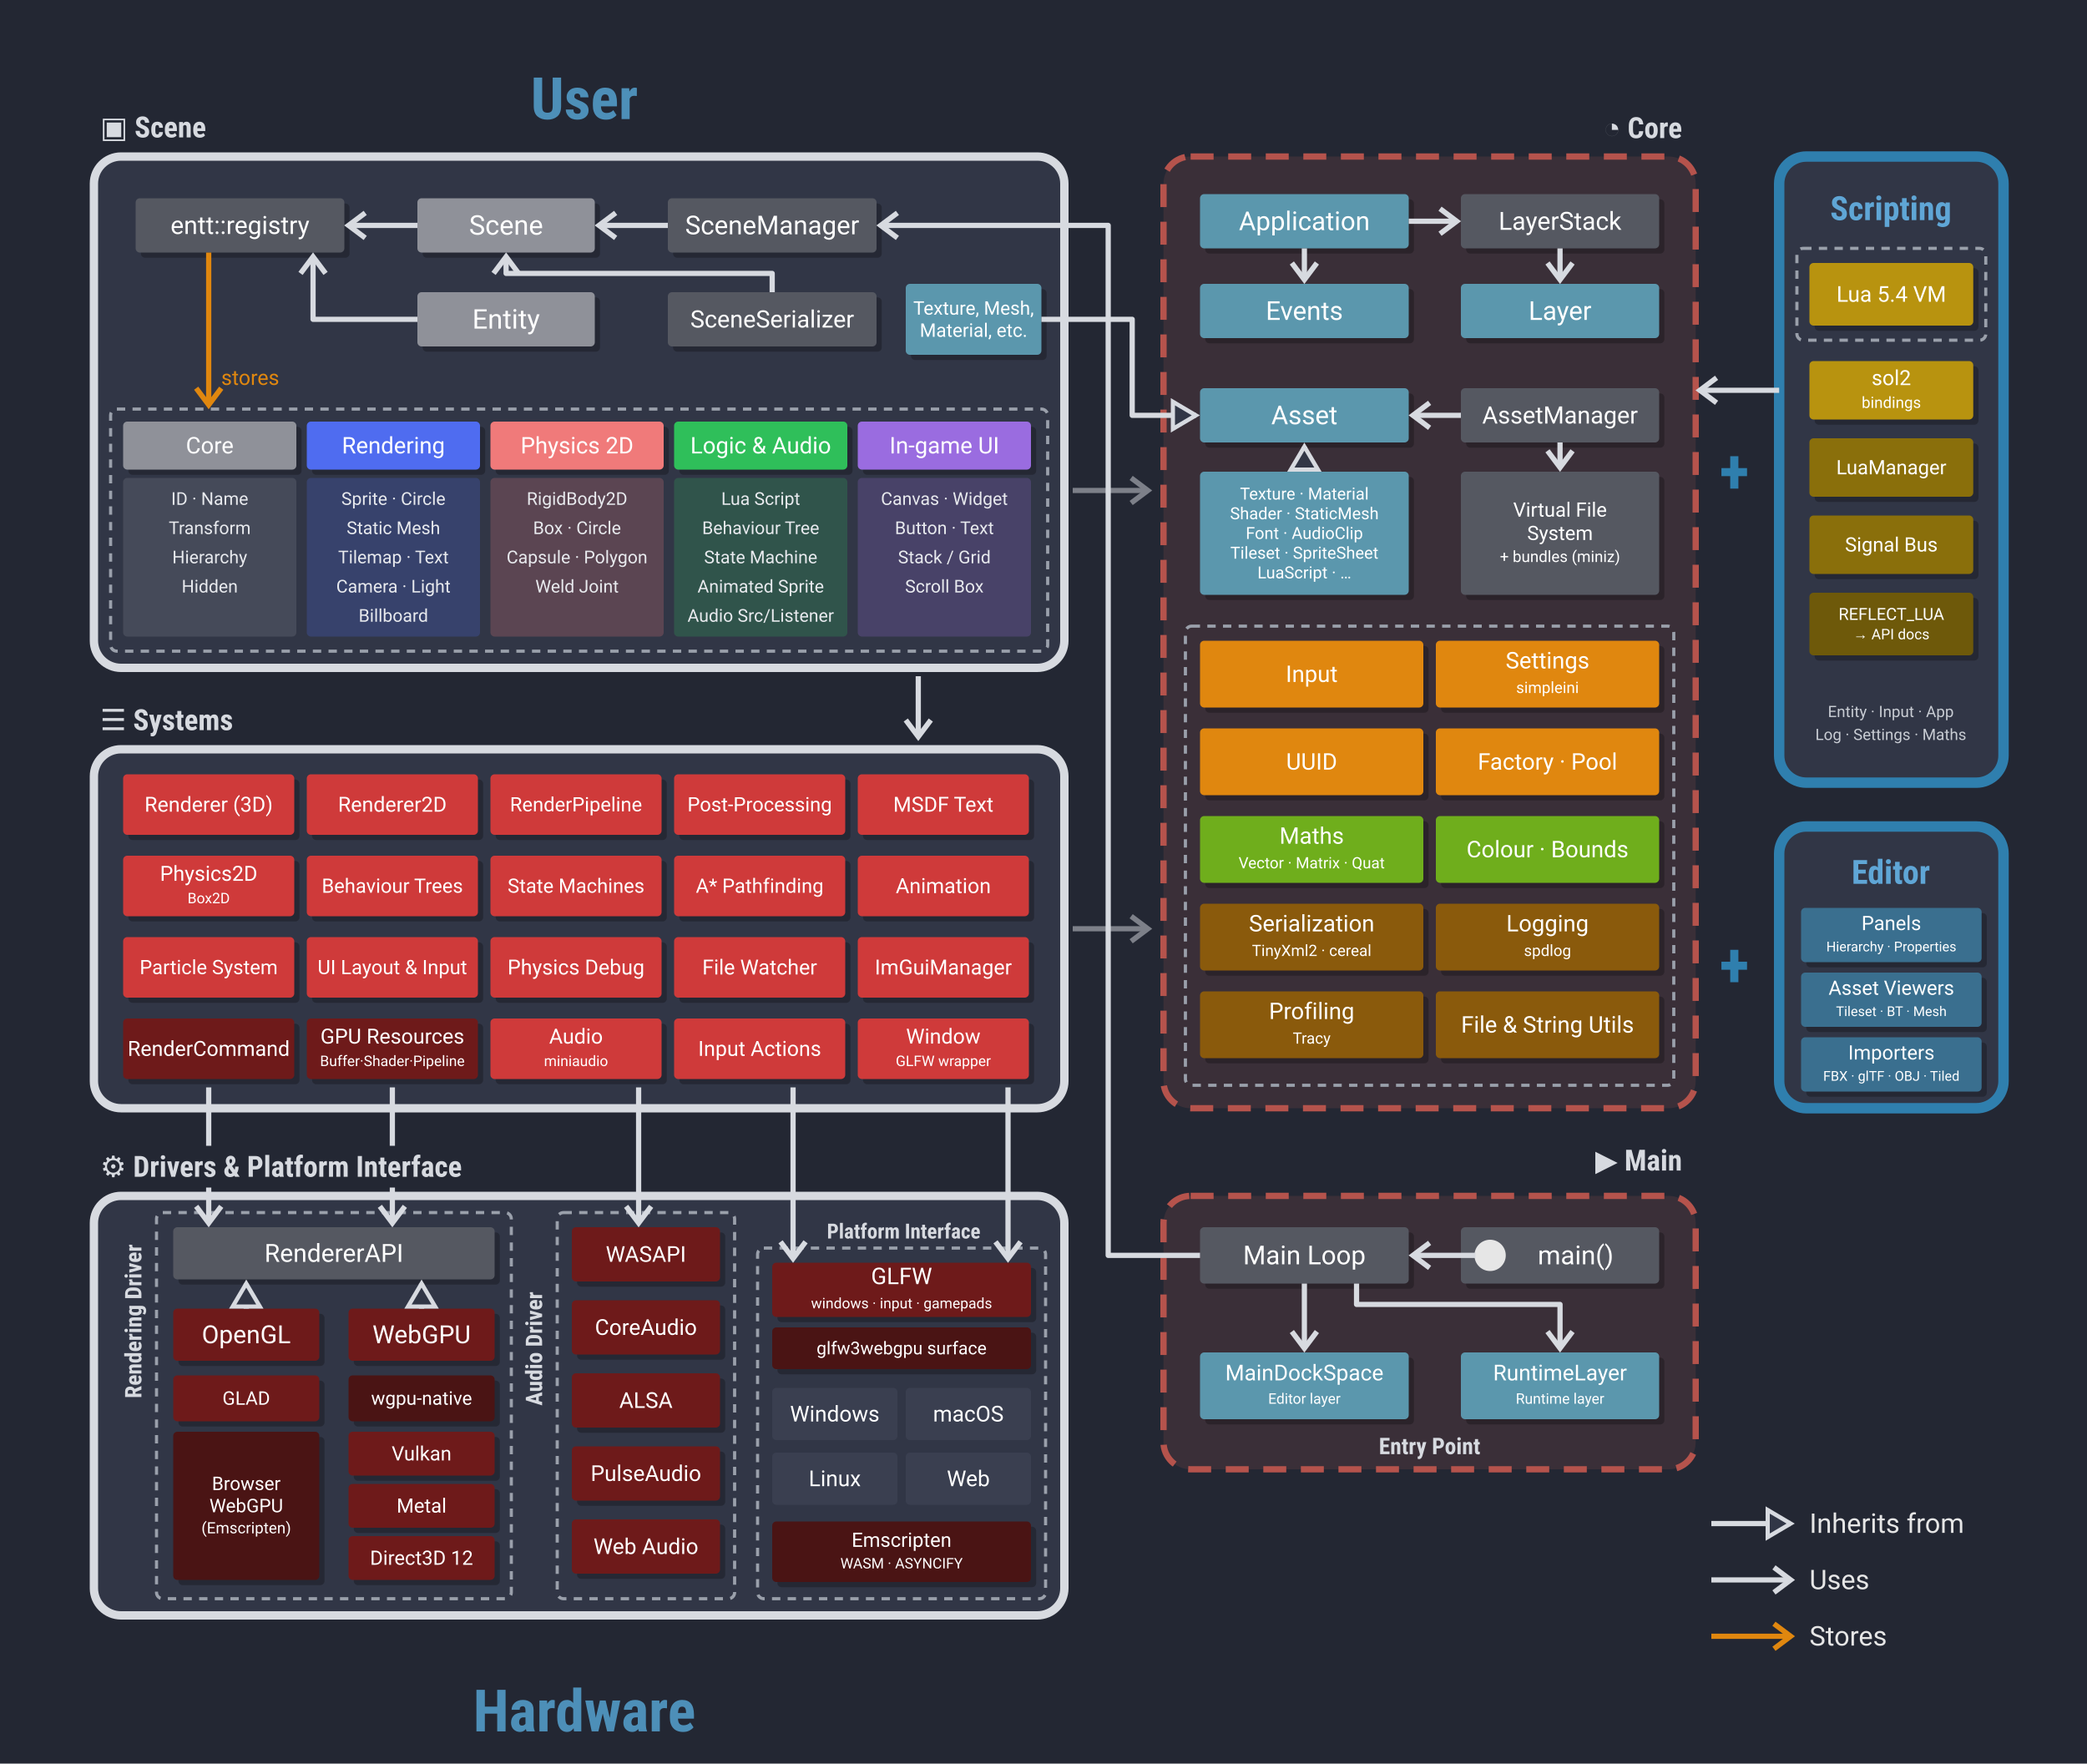
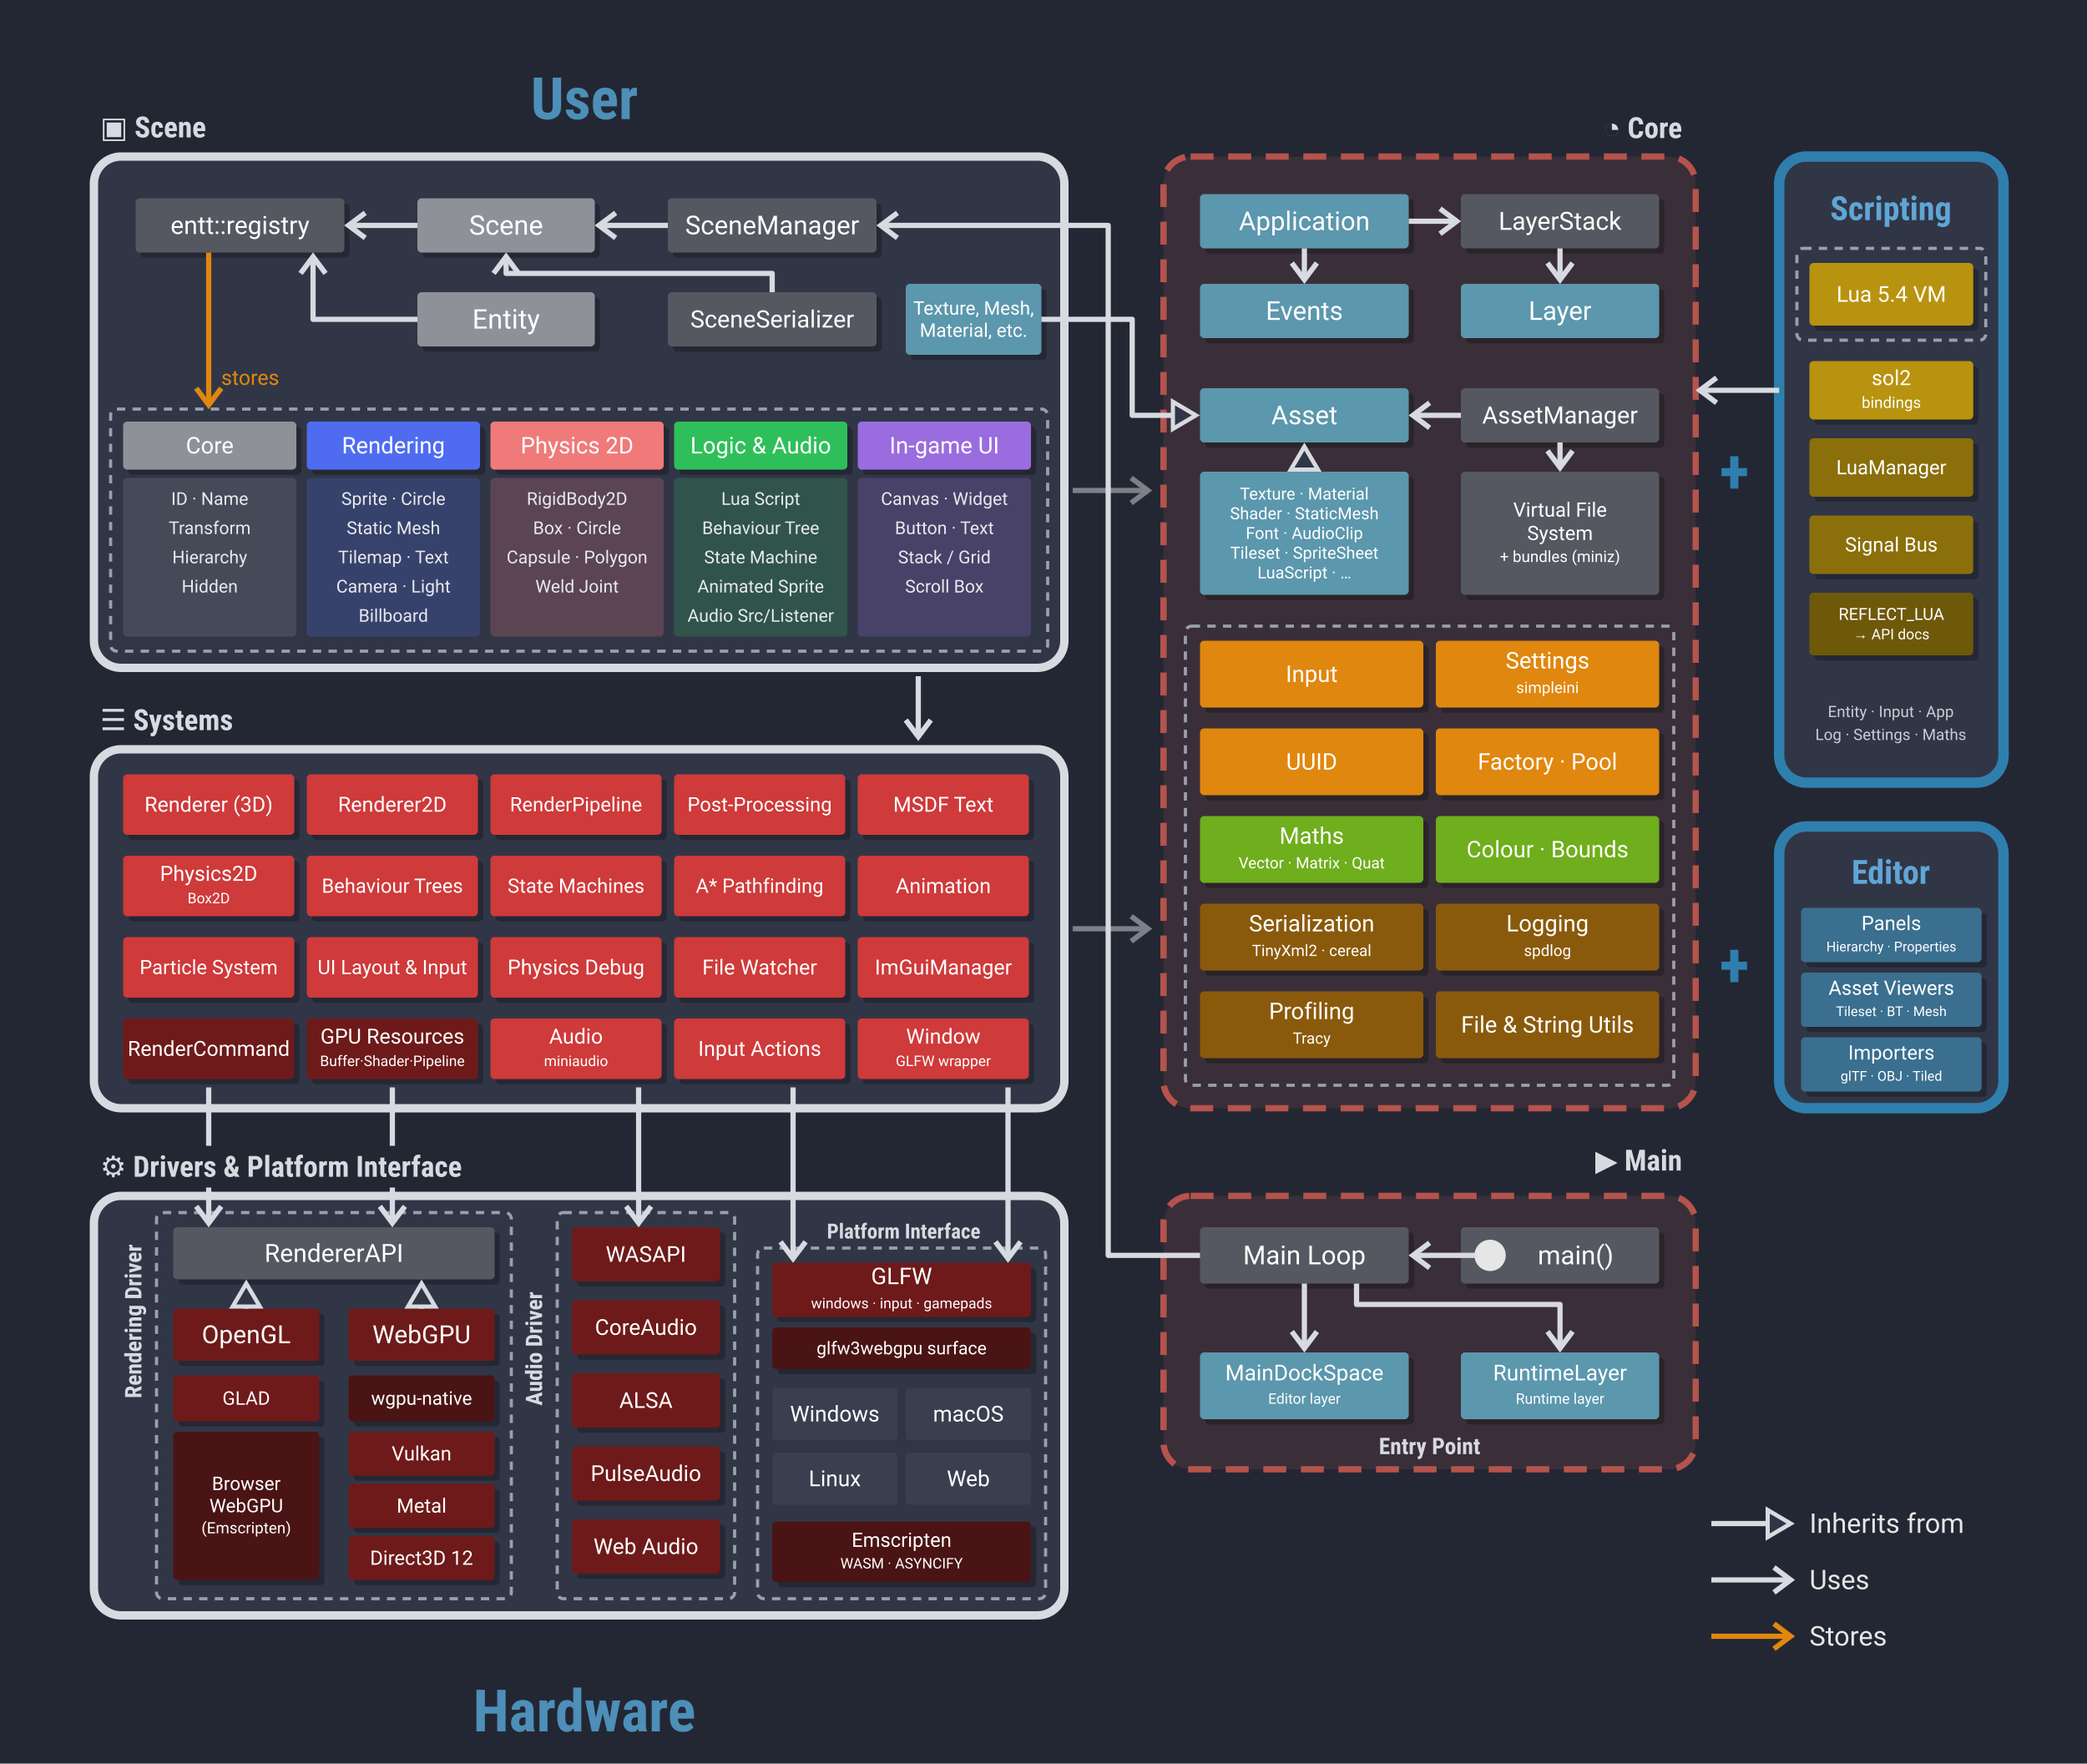
<svg xmlns="http://www.w3.org/2000/svg" width="2000" height="1690" viewBox="0 0 2000 1690" font-family="Roboto, 'Segoe UI', 'Helvetica Neue', Arial, sans-serif">
  <defs>
    <marker id="uses" markerUnits="userSpaceOnUse" markerWidth="30" markerHeight="30" refX="24" refY="15" orient="auto">
      <path d="M8,3 L24,15 L8,27" fill="none" stroke="#d7dae0" stroke-width="5" stroke-linejoin="miter" />
    </marker>
    <marker id="stores" markerUnits="userSpaceOnUse" markerWidth="30" markerHeight="30" refX="24" refY="15" orient="auto">
      <path d="M8,3 L24,15 L8,27" fill="none" stroke="#e0870f" stroke-width="5" />
    </marker>
    <marker id="inh" markerUnits="userSpaceOnUse" markerWidth="34" markerHeight="34" refX="28" refY="17" orient="auto">
      <path d="M6,4 L28,17 L6,30 Z" fill="#313646" stroke="#d7dae0" stroke-width="4" stroke-linejoin="miter" />
    </marker>
  </defs>
  <rect width="2000" height="1690" fill="#232733" />
  <text x="560" y="95" font-size="56" fill="#4d8fb8" font-weight="bold" font-family="'Roboto Condensed', 'Arial Narrow', 'Segoe UI', Arial, sans-serif" text-anchor="middle" dominant-baseline="central">User</text>
  <text x="560" y="1640" font-size="56" fill="#4d8fb8" font-weight="bold" font-family="'Roboto Condensed', 'Arial Narrow', 'Segoe UI', Arial, sans-serif" text-anchor="middle" dominant-baseline="central">Hardware</text>
  <text x="96" y="122" font-size="28" fill="#d7dae0" font-weight="bold" font-family="'Roboto Condensed', 'Arial Narrow', 'Segoe UI', Arial, sans-serif" text-anchor="start" dominant-baseline="central">▣  Scene</text>
  <rect x="90" y="150" width="930" height="490" rx="26" fill="#313646" stroke="#d7dae0" stroke-width="8" />
  <rect x="135" y="195" width="200" height="52" rx="4" fill="#000" opacity="0.25" />
  <rect x="130" y="190" width="200" height="52" rx="4" fill="#555861" />
  <text x="230.0" y="216.0" font-size="24" fill="#fff" font-weight="normal" text-anchor="middle" dominant-baseline="central">entt::registry</text>
  <rect x="405" y="195" width="170" height="52" rx="4" fill="#000" opacity="0.25" />
  <rect x="400" y="190" width="170" height="52" rx="4" fill="#8f9199" />
  <text x="485.0" y="216.0" font-size="26" fill="#fff" font-weight="normal" text-anchor="middle" dominant-baseline="central">Scene</text>
  <rect x="645" y="195" width="200" height="52" rx="4" fill="#000" opacity="0.25" />
  <rect x="640" y="190" width="200" height="52" rx="4" fill="#555861" />
  <text x="740.0" y="216.0" font-size="25" fill="#fff" font-weight="normal" text-anchor="middle" dominant-baseline="central">SceneManager</text>
  <path d="M640,216 L574,216" fill="none" stroke="#d7dae0" stroke-width="5" stroke-linejoin="round" marker-end="url(#uses)" opacity="1" />
  <path d="M400,216 L334,216" fill="none" stroke="#d7dae0" stroke-width="5" stroke-linejoin="round" marker-end="url(#uses)" opacity="1" />
  <rect x="405" y="285" width="170" height="52" rx="4" fill="#000" opacity="0.25" />
  <rect x="400" y="280" width="170" height="52" rx="4" fill="#8f9199" />
  <text x="485.0" y="306.0" font-size="26" fill="#fff" font-weight="normal" text-anchor="middle" dominant-baseline="central">Entity</text>
  <rect x="645" y="285" width="200" height="52" rx="4" fill="#000" opacity="0.25" />
  <rect x="640" y="280" width="200" height="52" rx="4" fill="#555861" />
  <text x="740.0" y="306.0" font-size="23" fill="#fff" font-weight="normal" text-anchor="middle" dominant-baseline="central">SceneSerializer</text>
  <path d="M400,306 L300,306 L300,246" fill="none" stroke="#d7dae0" stroke-width="5" stroke-linejoin="round" marker-end="url(#uses)" opacity="1" />
  <path d="M740,280 L740,262 L485,262 L485,246" fill="none" stroke="#d7dae0" stroke-width="5" stroke-linejoin="round" marker-end="url(#uses)" opacity="1" />
  <rect x="873" y="277" width="130" height="68" rx="4" fill="#000" opacity="0.25" />
  <rect x="868" y="272" width="130" height="68" rx="4" fill="#5b97ad" />
  <text x="933.0" y="295.38" font-size="18" fill="#fff" font-weight="normal" text-anchor="middle" dominant-baseline="central">Texture, Mesh,</text>
  <text x="933.0" y="316.62" font-size="18" fill="#fff" font-weight="normal" text-anchor="middle" dominant-baseline="central">Material, etc.</text>
  <rect x="106" y="392" width="898" height="232" rx="6" fill="none" stroke="#9aa0ab" stroke-width="3" stroke-dasharray="8 7" />
  <path d="M200,242 L200,360 L200,388" fill="none" stroke="#e0870f" stroke-width="5" stroke-linejoin="round" marker-end="url(#stores)" opacity="1" />
  <text x="212" y="362" font-size="20" fill="#e0870f" font-weight="normal" font-family="Roboto, 'Segoe UI', 'Helvetica Neue', Arial, sans-serif" text-anchor="start" dominant-baseline="central">stores</text>
  <rect x="123" y="409" width="166" height="46" rx="4" fill="#000" opacity="0.25" />
  <rect x="118" y="404" width="166" height="46" rx="4" fill="#8f9199" />
  <text x="201.0" y="427.0" font-size="22" fill="#fff" font-weight="normal" text-anchor="middle" dominant-baseline="central">Core</text>
  <rect x="118" y="458" width="166" height="152" rx="4" fill="#8f9199" opacity="0.22" />
  <text x="201" y="478" font-size="17" fill="#e8eaee" text-anchor="middle" dominant-baseline="central">ID · Name</text>
  <text x="201" y="506" font-size="17" fill="#e8eaee" text-anchor="middle" dominant-baseline="central">Transform</text>
  <text x="201" y="534" font-size="17" fill="#e8eaee" text-anchor="middle" dominant-baseline="central">Hierarchy</text>
  <text x="201" y="562" font-size="17" fill="#e8eaee" text-anchor="middle" dominant-baseline="central">Hidden</text>
  <rect x="299" y="409" width="166" height="46" rx="4" fill="#000" opacity="0.25" />
  <rect x="294" y="404" width="166" height="46" rx="4" fill="#4f6cf0" />
  <text x="377.0" y="427.0" font-size="22" fill="#fff" font-weight="normal" text-anchor="middle" dominant-baseline="central">Rendering</text>
  <rect x="294" y="458" width="166" height="152" rx="4" fill="#4f6cf0" opacity="0.22" />
  <text x="377" y="478" font-size="17" fill="#e8eaee" text-anchor="middle" dominant-baseline="central">Sprite · Circle</text>
  <text x="377" y="506" font-size="17" fill="#e8eaee" text-anchor="middle" dominant-baseline="central">Static Mesh</text>
  <text x="377" y="534" font-size="17" fill="#e8eaee" text-anchor="middle" dominant-baseline="central">Tilemap · Text</text>
  <text x="377" y="562" font-size="17" fill="#e8eaee" text-anchor="middle" dominant-baseline="central">Camera · Light</text>
  <text x="377" y="590" font-size="17" fill="#e8eaee" text-anchor="middle" dominant-baseline="central">Billboard</text>
  <rect x="475" y="409" width="166" height="46" rx="4" fill="#000" opacity="0.25" />
  <rect x="470" y="404" width="166" height="46" rx="4" fill="#f07a7a" />
  <text x="553.0" y="427.0" font-size="22" fill="#fff" font-weight="normal" text-anchor="middle" dominant-baseline="central">Physics 2D</text>
  <rect x="470" y="458" width="166" height="152" rx="4" fill="#f07a7a" opacity="0.22" />
  <text x="553" y="478" font-size="17" fill="#e8eaee" text-anchor="middle" dominant-baseline="central">RigidBody2D</text>
  <text x="553" y="506" font-size="17" fill="#e8eaee" text-anchor="middle" dominant-baseline="central">Box · Circle</text>
  <text x="553" y="534" font-size="17" fill="#e8eaee" text-anchor="middle" dominant-baseline="central">Capsule · Polygon</text>
  <text x="553" y="562" font-size="17" fill="#e8eaee" text-anchor="middle" dominant-baseline="central">Weld Joint</text>
  <rect x="651" y="409" width="166" height="46" rx="4" fill="#000" opacity="0.25" />
  <rect x="646" y="404" width="166" height="46" rx="4" fill="#2fbf5a" />
  <text x="729.0" y="427.0" font-size="22" fill="#fff" font-weight="normal" text-anchor="middle" dominant-baseline="central">Logic &amp; Audio</text>
  <rect x="646" y="458" width="166" height="152" rx="4" fill="#2fbf5a" opacity="0.22" />
  <text x="729" y="478" font-size="17" fill="#e8eaee" text-anchor="middle" dominant-baseline="central">Lua Script</text>
  <text x="729" y="506" font-size="17" fill="#e8eaee" text-anchor="middle" dominant-baseline="central">Behaviour Tree</text>
  <text x="729" y="534" font-size="17" fill="#e8eaee" text-anchor="middle" dominant-baseline="central">State Machine</text>
  <text x="729" y="562" font-size="17" fill="#e8eaee" text-anchor="middle" dominant-baseline="central">Animated Sprite</text>
  <text x="729" y="590" font-size="17" fill="#e8eaee" text-anchor="middle" dominant-baseline="central">Audio Src/Listener</text>
  <rect x="827" y="409" width="166" height="46" rx="4" fill="#000" opacity="0.25" />
  <rect x="822" y="404" width="166" height="46" rx="4" fill="#9a6ce0" />
  <text x="905.0" y="427.0" font-size="22" fill="#fff" font-weight="normal" text-anchor="middle" dominant-baseline="central">In-game UI</text>
  <rect x="822" y="458" width="166" height="152" rx="4" fill="#9a6ce0" opacity="0.22" />
  <text x="905" y="478" font-size="17" fill="#e8eaee" text-anchor="middle" dominant-baseline="central">Canvas · Widget</text>
  <text x="905" y="506" font-size="17" fill="#e8eaee" text-anchor="middle" dominant-baseline="central">Button · Text</text>
  <text x="905" y="534" font-size="17" fill="#e8eaee" text-anchor="middle" dominant-baseline="central">Stack / Grid</text>
  <text x="905" y="562" font-size="17" fill="#e8eaee" text-anchor="middle" dominant-baseline="central">Scroll Box</text>
  <path d="M880,648 L880,706" fill="none" stroke="#d7dae0" stroke-width="5" stroke-linejoin="round" marker-end="url(#uses)" opacity="1" />
  <text x="96" y="690" font-size="28" fill="#d7dae0" font-weight="bold" font-family="'Roboto Condensed', 'Arial Narrow', 'Segoe UI', Arial, sans-serif" text-anchor="start" dominant-baseline="central">☰  Systems</text>
  <rect x="90" y="718" width="930" height="344" rx="26" fill="#313646" stroke="#d7dae0" stroke-width="8" />
  <rect x="123" y="747" width="164" height="58" rx="4" fill="#000" opacity="0.25" />
  <rect x="118" y="742" width="164" height="58" rx="4" fill="#cf3a3a" />
  <text x="200.0" y="771.0" font-size="20" fill="#fff" font-weight="normal" text-anchor="middle" dominant-baseline="central">Renderer (3D)</text>
  <rect x="299" y="747" width="164" height="58" rx="4" fill="#000" opacity="0.25" />
  <rect x="294" y="742" width="164" height="58" rx="4" fill="#cf3a3a" />
  <text x="376.0" y="771.0" font-size="20" fill="#fff" font-weight="normal" text-anchor="middle" dominant-baseline="central">Renderer2D</text>
  <rect x="475" y="747" width="164" height="58" rx="4" fill="#000" opacity="0.25" />
  <rect x="470" y="742" width="164" height="58" rx="4" fill="#cf3a3a" />
  <text x="552.0" y="771.0" font-size="19" fill="#fff" font-weight="normal" text-anchor="middle" dominant-baseline="central">RenderPipeline</text>
  <rect x="651" y="747" width="164" height="58" rx="4" fill="#000" opacity="0.25" />
  <rect x="646" y="742" width="164" height="58" rx="4" fill="#cf3a3a" />
  <text x="728.0" y="771.0" font-size="19" fill="#fff" font-weight="normal" text-anchor="middle" dominant-baseline="central">Post-Processing</text>
  <rect x="827" y="747" width="164" height="58" rx="4" fill="#000" opacity="0.25" />
  <rect x="822" y="742" width="164" height="58" rx="4" fill="#cf3a3a" />
  <text x="904.0" y="771.0" font-size="20" fill="#fff" font-weight="normal" text-anchor="middle" dominant-baseline="central">MSDF Text</text>
  <rect x="123" y="825" width="164" height="58" rx="4" fill="#000" opacity="0.25" />
  <rect x="118" y="820" width="164" height="58" rx="4" fill="#cf3a3a" />
  <text x="200.0" y="837.2" font-size="20" fill="#fff" font-weight="normal" text-anchor="middle" dominant-baseline="central">Physics2D</text>
  <text x="200.0" y="860.8" font-size="14" fill="#fff" font-weight="normal" text-anchor="middle" dominant-baseline="central">Box2D</text>
  <rect x="299" y="825" width="164" height="58" rx="4" fill="#000" opacity="0.25" />
  <rect x="294" y="820" width="164" height="58" rx="4" fill="#cf3a3a" />
  <text x="376.0" y="849.0" font-size="19" fill="#fff" font-weight="normal" text-anchor="middle" dominant-baseline="central">Behaviour Trees</text>
  <rect x="475" y="825" width="164" height="58" rx="4" fill="#000" opacity="0.25" />
  <rect x="470" y="820" width="164" height="58" rx="4" fill="#cf3a3a" />
  <text x="552.0" y="849.0" font-size="19" fill="#fff" font-weight="normal" text-anchor="middle" dominant-baseline="central">State Machines</text>
  <rect x="651" y="825" width="164" height="58" rx="4" fill="#000" opacity="0.25" />
  <rect x="646" y="820" width="164" height="58" rx="4" fill="#cf3a3a" />
  <text x="728.0" y="849.0" font-size="19" fill="#fff" font-weight="normal" text-anchor="middle" dominant-baseline="central">A* Pathfinding</text>
  <rect x="827" y="825" width="164" height="58" rx="4" fill="#000" opacity="0.25" />
  <rect x="822" y="820" width="164" height="58" rx="4" fill="#cf3a3a" />
  <text x="904.0" y="849.0" font-size="20" fill="#fff" font-weight="normal" text-anchor="middle" dominant-baseline="central">Animation</text>
  <rect x="123" y="903" width="164" height="58" rx="4" fill="#000" opacity="0.25" />
  <rect x="118" y="898" width="164" height="58" rx="4" fill="#cf3a3a" />
  <text x="200.0" y="927.0" font-size="19" fill="#fff" font-weight="normal" text-anchor="middle" dominant-baseline="central">Particle System</text>
  <rect x="299" y="903" width="164" height="58" rx="4" fill="#000" opacity="0.25" />
  <rect x="294" y="898" width="164" height="58" rx="4" fill="#cf3a3a" />
  <text x="376.0" y="927.0" font-size="19" fill="#fff" font-weight="normal" text-anchor="middle" dominant-baseline="central">UI Layout &amp; Input</text>
  <rect x="475" y="903" width="164" height="58" rx="4" fill="#000" opacity="0.25" />
  <rect x="470" y="898" width="164" height="58" rx="4" fill="#cf3a3a" />
  <text x="552.0" y="927.0" font-size="20" fill="#fff" font-weight="normal" text-anchor="middle" dominant-baseline="central">Physics Debug</text>
  <rect x="651" y="903" width="164" height="58" rx="4" fill="#000" opacity="0.25" />
  <rect x="646" y="898" width="164" height="58" rx="4" fill="#cf3a3a" />
  <text x="728.0" y="927.0" font-size="20" fill="#fff" font-weight="normal" text-anchor="middle" dominant-baseline="central">File Watcher</text>
  <rect x="827" y="903" width="164" height="58" rx="4" fill="#000" opacity="0.25" />
  <rect x="822" y="898" width="164" height="58" rx="4" fill="#cf3a3a" />
  <text x="904.0" y="927.0" font-size="20" fill="#fff" font-weight="normal" text-anchor="middle" dominant-baseline="central">ImGuiManager</text>
  <rect x="123" y="981" width="164" height="58" rx="4" fill="#000" opacity="0.25" />
  <rect x="118" y="976" width="164" height="58" rx="4" fill="#6e1a1a" />
  <text x="200.0" y="1005.0" font-size="20" fill="#fff" font-weight="normal" text-anchor="middle" dominant-baseline="central">RenderCommand</text>
  <rect x="299" y="981" width="164" height="58" rx="4" fill="#000" opacity="0.25" />
  <rect x="294" y="976" width="164" height="58" rx="4" fill="#6e1a1a" />
  <text x="376.0" y="993.2" font-size="20" fill="#fff" font-weight="normal" text-anchor="middle" dominant-baseline="central">GPU Resources</text>
  <text x="376.0" y="1016.8" font-size="14" fill="#fff" font-weight="normal" text-anchor="middle" dominant-baseline="central">Buffer·Shader·Pipeline</text>
  <rect x="475" y="981" width="164" height="58" rx="4" fill="#000" opacity="0.25" />
  <rect x="470" y="976" width="164" height="58" rx="4" fill="#cf3a3a" />
  <text x="552.0" y="993.2" font-size="20" fill="#fff" font-weight="normal" text-anchor="middle" dominant-baseline="central">Audio</text>
  <text x="552.0" y="1016.8" font-size="14" fill="#fff" font-weight="normal" text-anchor="middle" dominant-baseline="central">miniaudio</text>
  <rect x="651" y="981" width="164" height="58" rx="4" fill="#000" opacity="0.25" />
  <rect x="646" y="976" width="164" height="58" rx="4" fill="#cf3a3a" />
  <text x="728.0" y="1005.0" font-size="20" fill="#fff" font-weight="normal" text-anchor="middle" dominant-baseline="central">Input Actions</text>
  <rect x="827" y="981" width="164" height="58" rx="4" fill="#000" opacity="0.25" />
  <rect x="822" y="976" width="164" height="58" rx="4" fill="#cf3a3a" />
  <text x="904.0" y="993.2" font-size="20" fill="#fff" font-weight="normal" text-anchor="middle" dominant-baseline="central">Window</text>
  <text x="904.0" y="1016.8" font-size="14" fill="#fff" font-weight="normal" text-anchor="middle" dominant-baseline="central">GLFW wrapper</text>
  <rect x="90" y="1146" width="930" height="402" rx="26" fill="#313646" stroke="#d7dae0" stroke-width="8" />
  <text x="128" y="1340" font-size="22" fill="#d7dae0" font-weight="bold" font-family="'Roboto Condensed', 'Arial Narrow', 'Segoe UI', Arial, sans-serif" text-anchor="start" dominant-baseline="central" transform="rotate(-90 128 1340)">Rendering Driver</text>
  <rect x="150" y="1162" width="340" height="370" rx="6" fill="none" stroke="#9aa0ab" stroke-width="3" stroke-dasharray="8 7" />
  <rect x="171" y="1181" width="308" height="50" rx="4" fill="#000" opacity="0.25" />
  <rect x="166" y="1176" width="308" height="50" rx="4" fill="#555861" />
  <text x="320.0" y="1201.0" font-size="24" fill="#fff" font-weight="normal" text-anchor="middle" dominant-baseline="central">RendererAPI</text>
  <rect x="171" y="1259" width="140" height="50" rx="4" fill="#000" opacity="0.25" />
  <rect x="166" y="1254" width="140" height="50" rx="4" fill="#6e1a1a" />
  <text x="236.0" y="1279.0" font-size="24" fill="#fff" font-weight="normal" text-anchor="middle" dominant-baseline="central">OpenGL</text>
  <rect x="339" y="1259" width="140" height="50" rx="4" fill="#000" opacity="0.25" />
  <rect x="334" y="1254" width="140" height="50" rx="4" fill="#6e1a1a" />
  <text x="404.0" y="1279.0" font-size="24" fill="#fff" font-weight="normal" text-anchor="middle" dominant-baseline="central">WebGPU</text>
  <path d="M236,1254 L236,1230" fill="none" stroke="#d7dae0" stroke-width="5" stroke-linejoin="round" marker-end="url(#inh)" opacity="1" />
  <path d="M404,1254 L404,1230" fill="none" stroke="#d7dae0" stroke-width="5" stroke-linejoin="round" marker-end="url(#inh)" opacity="1" />
  <rect x="171" y="1323" width="140" height="44" rx="4" fill="#000" opacity="0.25" />
  <rect x="166" y="1318" width="140" height="44" rx="4" fill="#6e1a1a" />
  <text x="236.0" y="1340.0" font-size="18" fill="#fff" font-weight="normal" text-anchor="middle" dominant-baseline="central">GLAD</text>
  <rect x="339" y="1323" width="140" height="44" rx="4" fill="#000" opacity="0.25" />
  <rect x="334" y="1318" width="140" height="44" rx="4" fill="#4a1414" />
  <text x="404.0" y="1340.0" font-size="18" fill="#fff" font-weight="normal" text-anchor="middle" dominant-baseline="central">wgpu-native</text>
  <rect x="339" y="1377" width="140" height="42" rx="4" fill="#000" opacity="0.25" />
  <rect x="334" y="1372" width="140" height="42" rx="4" fill="#6e1a1a" />
  <text x="404.0" y="1393.0" font-size="19" fill="#fff" font-weight="normal" text-anchor="middle" dominant-baseline="central">Vulkan</text>
  <rect x="339" y="1427" width="140" height="42" rx="4" fill="#000" opacity="0.25" />
  <rect x="334" y="1422" width="140" height="42" rx="4" fill="#6e1a1a" />
  <text x="404.0" y="1443.0" font-size="19" fill="#fff" font-weight="normal" text-anchor="middle" dominant-baseline="central">Metal</text>
  <rect x="339" y="1477" width="140" height="42" rx="4" fill="#000" opacity="0.25" />
  <rect x="334" y="1472" width="140" height="42" rx="4" fill="#6e1a1a" />
  <text x="404.0" y="1493.0" font-size="19" fill="#fff" font-weight="normal" text-anchor="middle" dominant-baseline="central">Direct3D 12</text>
  <rect x="171" y="1377" width="140" height="142" rx="4" fill="#000" opacity="0.25" />
  <rect x="166" y="1372" width="140" height="142" rx="4" fill="#4a1414" />
  <text x="236.0" y="1421.76" font-size="18" fill="#fff" font-weight="normal" text-anchor="middle" dominant-baseline="central">Browser</text>
  <text x="236.0" y="1443.0" font-size="18" fill="#fff" font-weight="normal" text-anchor="middle" dominant-baseline="central">WebGPU</text>
  <text x="236.0" y="1464.24" font-size="15" fill="#fff" font-weight="normal" text-anchor="middle" dominant-baseline="central">(Emscripten)</text>
  <path d="M200,1042 L200,1172" fill="none" stroke="#d7dae0" stroke-width="5" stroke-linejoin="round" marker-end="url(#uses)" opacity="1" />
  <path d="M376,1042 L376,1172" fill="none" stroke="#d7dae0" stroke-width="5" stroke-linejoin="round" marker-end="url(#uses)" opacity="1" />
  <text x="512" y="1347" font-size="22" fill="#d7dae0" font-weight="bold" font-family="'Roboto Condensed', 'Arial Narrow', 'Segoe UI', Arial, sans-serif" text-anchor="start" dominant-baseline="central" transform="rotate(-90 512 1347)">Audio Driver</text>
  <rect x="534" y="1162" width="170" height="370" rx="6" fill="none" stroke="#9aa0ab" stroke-width="3" stroke-dasharray="8 7" />
  <rect x="553" y="1181" width="142" height="52" rx="4" fill="#000" opacity="0.25" />
  <rect x="548" y="1176" width="142" height="52" rx="4" fill="#6e1a1a" />
  <text x="619.0" y="1202.0" font-size="21" fill="#fff" font-weight="normal" text-anchor="middle" dominant-baseline="central">WASAPI</text>
  <rect x="553" y="1251" width="142" height="52" rx="4" fill="#000" opacity="0.25" />
  <rect x="548" y="1246" width="142" height="52" rx="4" fill="#6e1a1a" />
  <text x="619.0" y="1272.0" font-size="21" fill="#fff" font-weight="normal" text-anchor="middle" dominant-baseline="central">CoreAudio</text>
  <rect x="553" y="1321" width="142" height="52" rx="4" fill="#000" opacity="0.25" />
  <rect x="548" y="1316" width="142" height="52" rx="4" fill="#6e1a1a" />
  <text x="619.0" y="1342.0" font-size="21" fill="#fff" font-weight="normal" text-anchor="middle" dominant-baseline="central">ALSA</text>
  <rect x="553" y="1391" width="142" height="52" rx="4" fill="#000" opacity="0.25" />
  <rect x="548" y="1386" width="142" height="52" rx="4" fill="#6e1a1a" />
  <text x="619.0" y="1412.0" font-size="21" fill="#fff" font-weight="normal" text-anchor="middle" dominant-baseline="central">PulseAudio</text>
  <rect x="553" y="1461" width="142" height="52" rx="4" fill="#000" opacity="0.25" />
  <rect x="548" y="1456" width="142" height="52" rx="4" fill="#6e1a1a" />
  <text x="619.0" y="1482.0" font-size="21" fill="#fff" font-weight="normal" text-anchor="middle" dominant-baseline="central">Web Audio</text>
  <path d="M612,1042 L612,1172" fill="none" stroke="#d7dae0" stroke-width="5" stroke-linejoin="round" marker-end="url(#uses)" opacity="1" />
  <text x="866" y="1180" font-size="20" fill="#d7dae0" font-weight="bold" font-family="'Roboto Condensed', 'Arial Narrow', 'Segoe UI', Arial, sans-serif" text-anchor="middle" dominant-baseline="central">Platform Interface</text>
  <rect x="726" y="1196" width="276" height="336" rx="6" fill="none" stroke="#9aa0ab" stroke-width="3" stroke-dasharray="8 7" />
  <rect x="745" y="1215" width="248" height="52" rx="4" fill="#000" opacity="0.25" />
  <rect x="740" y="1210" width="248" height="52" rx="4" fill="#6e1a1a" />
  <text x="864.0" y="1223.02" font-size="22" fill="#fff" font-weight="normal" text-anchor="middle" dominant-baseline="central">GLFW</text>
  <text x="864.0" y="1248.98" font-size="14" fill="#fff" font-weight="normal" text-anchor="middle" dominant-baseline="central">windows · input · gamepads</text>
  <rect x="745" y="1277" width="248" height="40" rx="4" fill="#000" opacity="0.25" />
  <rect x="740" y="1272" width="248" height="40" rx="4" fill="#4a1414" />
  <text x="864.0" y="1292.0" font-size="17" fill="#fff" font-weight="normal" text-anchor="middle" dominant-baseline="central">glfw3webgpu surface</text>
  <rect x="740" y="1330" width="120" height="50" rx="4" fill="#3a3f50" />
  <text x="800.0" y="1355.0" font-size="21" fill="#fff" font-weight="normal" text-anchor="middle" dominant-baseline="central">Windows</text>
  <rect x="868" y="1330" width="120" height="50" rx="4" fill="#3a3f50" />
  <text x="928.0" y="1355.0" font-size="21" fill="#fff" font-weight="normal" text-anchor="middle" dominant-baseline="central">macOS</text>
  <rect x="740" y="1392" width="120" height="50" rx="4" fill="#3a3f50" />
  <text x="800.0" y="1417.0" font-size="21" fill="#fff" font-weight="normal" text-anchor="middle" dominant-baseline="central">Linux</text>
  <rect x="868" y="1392" width="120" height="50" rx="4" fill="#3a3f50" />
  <text x="928.0" y="1417.0" font-size="21" fill="#fff" font-weight="normal" text-anchor="middle" dominant-baseline="central">Web</text>
  <rect x="745" y="1463" width="248" height="58" rx="4" fill="#000" opacity="0.25" />
  <rect x="740" y="1458" width="248" height="58" rx="4" fill="#4a1414" />
  <text x="864.0" y="1475.79" font-size="19" fill="#fff" font-weight="normal" text-anchor="middle" dominant-baseline="central">Emscripten</text>
  <text x="864.0" y="1498.21" font-size="14" fill="#fff" font-weight="normal" text-anchor="middle" dominant-baseline="central">WASM · ASYNCIFY</text>
  <path d="M760,1042 L760,1206" fill="none" stroke="#d7dae0" stroke-width="5" stroke-linejoin="round" marker-end="url(#uses)" opacity="1" />
  <path d="M966,1042 L966,1206" fill="none" stroke="#d7dae0" stroke-width="5" stroke-linejoin="round" marker-end="url(#uses)" opacity="1" />
  <rect x="92" y="1098" width="336" height="40" fill="#232733" />
  <text x="96" y="1118" font-size="28" fill="#d7dae0" font-weight="bold" font-family="'Roboto Condensed', 'Arial Narrow', 'Segoe UI', Arial, sans-serif" text-anchor="start" dominant-baseline="central">⚙  Drivers &amp; Platform Interface</text>
  <text x="1612" y="122" font-size="28" fill="#d7dae0" font-weight="bold" font-family="'Roboto Condensed', 'Arial Narrow', 'Segoe UI', Arial, sans-serif" text-anchor="end" dominant-baseline="central">◔  Core</text>
  <rect x="1115" y="150" width="510" height="912" rx="26" fill="#3a2f38" stroke="#b5534c" stroke-width="6" stroke-dasharray="22 14" />
  <rect x="1155" y="191" width="200" height="52" rx="4" fill="#000" opacity="0.25" />
  <rect x="1150" y="186" width="200" height="52" rx="4" fill="#5b97ad" />
  <text x="1250.0" y="212.0" font-size="25" fill="#fff" font-weight="normal" text-anchor="middle" dominant-baseline="central">Application</text>
  <rect x="1405" y="191" width="190" height="52" rx="4" fill="#000" opacity="0.25" />
  <rect x="1400" y="186" width="190" height="52" rx="4" fill="#555861" />
  <text x="1495.0" y="212.0" font-size="24" fill="#fff" font-weight="normal" text-anchor="middle" dominant-baseline="central">LayerStack</text>
  <rect x="1155" y="277" width="200" height="52" rx="4" fill="#000" opacity="0.25" />
  <rect x="1150" y="272" width="200" height="52" rx="4" fill="#5b97ad" />
  <text x="1250.0" y="298.0" font-size="25" fill="#fff" font-weight="normal" text-anchor="middle" dominant-baseline="central">Events</text>
  <rect x="1405" y="277" width="190" height="52" rx="4" fill="#000" opacity="0.25" />
  <rect x="1400" y="272" width="190" height="52" rx="4" fill="#5b97ad" />
  <text x="1495.0" y="298.0" font-size="25" fill="#fff" font-weight="normal" text-anchor="middle" dominant-baseline="central">Layer</text>
  <path d="M1350,212 L1396,212" fill="none" stroke="#d7dae0" stroke-width="5" stroke-linejoin="round" marker-end="url(#uses)" opacity="1" />
  <path d="M1495,238 L1495,268" fill="none" stroke="#d7dae0" stroke-width="5" stroke-linejoin="round" marker-end="url(#uses)" opacity="1" />
  <path d="M1250,238 L1250,268" fill="none" stroke="#d7dae0" stroke-width="5" stroke-linejoin="round" marker-end="url(#uses)" opacity="1" />
  <rect x="1155" y="377" width="200" height="52" rx="4" fill="#000" opacity="0.25" />
  <rect x="1150" y="372" width="200" height="52" rx="4" fill="#5b97ad" />
  <text x="1250.0" y="398.0" font-size="25" fill="#fff" font-weight="normal" text-anchor="middle" dominant-baseline="central">Asset</text>
  <rect x="1405" y="377" width="190" height="52" rx="4" fill="#000" opacity="0.25" />
  <rect x="1400" y="372" width="190" height="52" rx="4" fill="#555861" />
  <text x="1495.0" y="398.0" font-size="23" fill="#fff" font-weight="normal" text-anchor="middle" dominant-baseline="central">AssetManager</text>
  <path d="M1400,398 L1354,398" fill="none" stroke="#d7dae0" stroke-width="5" stroke-linejoin="round" marker-end="url(#uses)" opacity="1" />
  <rect x="1155" y="457" width="200" height="118" rx="4" fill="#000" opacity="0.25" />
  <rect x="1150" y="452" width="200" height="118" rx="4" fill="#5b97ad" />
  <text x="1250.0" y="473.24" font-size="16" fill="#fff" font-weight="normal" text-anchor="middle" dominant-baseline="central">Texture · Material</text>
  <text x="1250.0" y="492.12" font-size="16" fill="#fff" font-weight="normal" text-anchor="middle" dominant-baseline="central">Shader · StaticMesh</text>
  <text x="1250.0" y="511.0" font-size="16" fill="#fff" font-weight="normal" text-anchor="middle" dominant-baseline="central">Font · AudioClip</text>
  <text x="1250.0" y="529.88" font-size="16" fill="#fff" font-weight="normal" text-anchor="middle" dominant-baseline="central">Tileset · SpriteSheet</text>
  <text x="1250.0" y="548.76" font-size="16" fill="#fff" font-weight="normal" text-anchor="middle" dominant-baseline="central">LuaScript · …</text>
  <path d="M1250,452 L1250,428" fill="none" stroke="#d7dae0" stroke-width="5" stroke-linejoin="round" marker-end="url(#inh)" opacity="1" />
  <rect x="1405" y="457" width="190" height="118" rx="4" fill="#000" opacity="0.25" />
  <rect x="1400" y="452" width="190" height="118" rx="4" fill="#555861" />
  <text x="1495.0" y="488.58" font-size="19" fill="#fff" font-weight="normal" text-anchor="middle" dominant-baseline="central">Virtual File</text>
  <text x="1495.0" y="511.0" font-size="19" fill="#fff" font-weight="normal" text-anchor="middle" dominant-baseline="central">System</text>
  <text x="1495.0" y="533.42" font-size="15" fill="#fff" font-weight="normal" text-anchor="middle" dominant-baseline="central">+ bundles (miniz)</text>
  <path d="M1495,424 L1495,448" fill="none" stroke="#d7dae0" stroke-width="5" stroke-linejoin="round" marker-end="url(#uses)" opacity="1" />
  <path d="M998,306 L1085,306 L1085,398 L1146,398" fill="none" stroke="#d7dae0" stroke-width="5" stroke-linejoin="round" marker-end="url(#inh)" opacity="1" />
  <rect x="1136" y="600" width="468" height="440" rx="6" fill="none" stroke="#9aa0ab" stroke-width="3" stroke-dasharray="8 7" />
  <rect x="1155" y="619" width="214" height="64" rx="4" fill="#000" opacity="0.25" />
  <rect x="1150" y="614" width="214" height="64" rx="4" fill="#e0870f" />
  <text x="1257.0" y="646.0" font-size="22" fill="#fff" font-weight="normal" text-anchor="middle" dominant-baseline="central">Input</text>
  <rect x="1381" y="619" width="214" height="64" rx="4" fill="#000" opacity="0.25" />
  <rect x="1376" y="614" width="214" height="64" rx="4" fill="#e0870f" />
  <text x="1483.0" y="633.02" font-size="22" fill="#fff" font-weight="normal" text-anchor="middle" dominant-baseline="central">Settings</text>
  <text x="1483.0" y="658.98" font-size="15" fill="#fff" font-weight="normal" text-anchor="middle" dominant-baseline="central">simpleini</text>
  <rect x="1155" y="703" width="214" height="64" rx="4" fill="#000" opacity="0.25" />
  <rect x="1150" y="698" width="214" height="64" rx="4" fill="#e0870f" />
  <text x="1257.0" y="730.0" font-size="22" fill="#fff" font-weight="normal" text-anchor="middle" dominant-baseline="central">UUID</text>
  <rect x="1381" y="703" width="214" height="64" rx="4" fill="#000" opacity="0.25" />
  <rect x="1376" y="698" width="214" height="64" rx="4" fill="#e0870f" />
  <text x="1483.0" y="730.0" font-size="22" fill="#fff" font-weight="normal" text-anchor="middle" dominant-baseline="central">Factory · Pool</text>
  <rect x="1155" y="787" width="214" height="64" rx="4" fill="#000" opacity="0.25" />
  <rect x="1150" y="782" width="214" height="64" rx="4" fill="#6fae1c" />
  <text x="1257.0" y="801.02" font-size="22" fill="#fff" font-weight="normal" text-anchor="middle" dominant-baseline="central">Maths</text>
  <text x="1257.0" y="826.98" font-size="15" fill="#fff" font-weight="normal" text-anchor="middle" dominant-baseline="central">Vector · Matrix · Quat</text>
  <rect x="1381" y="787" width="214" height="64" rx="4" fill="#000" opacity="0.25" />
  <rect x="1376" y="782" width="214" height="64" rx="4" fill="#6fae1c" />
  <text x="1483.0" y="814.0" font-size="22" fill="#fff" font-weight="normal" text-anchor="middle" dominant-baseline="central">Colour · Bounds</text>
  <rect x="1155" y="871" width="214" height="64" rx="4" fill="#000" opacity="0.25" />
  <rect x="1150" y="866" width="214" height="64" rx="4" fill="#8a5a0c" />
  <text x="1257.0" y="885.02" font-size="22" fill="#fff" font-weight="normal" text-anchor="middle" dominant-baseline="central">Serialization</text>
  <text x="1257.0" y="910.98" font-size="15" fill="#fff" font-weight="normal" text-anchor="middle" dominant-baseline="central">TinyXml2 · cereal</text>
  <rect x="1381" y="871" width="214" height="64" rx="4" fill="#000" opacity="0.25" />
  <rect x="1376" y="866" width="214" height="64" rx="4" fill="#8a5a0c" />
  <text x="1483.0" y="885.02" font-size="22" fill="#fff" font-weight="normal" text-anchor="middle" dominant-baseline="central">Logging</text>
  <text x="1483.0" y="910.98" font-size="15" fill="#fff" font-weight="normal" text-anchor="middle" dominant-baseline="central">spdlog</text>
  <rect x="1155" y="955" width="214" height="64" rx="4" fill="#000" opacity="0.25" />
  <rect x="1150" y="950" width="214" height="64" rx="4" fill="#8a5a0c" />
  <text x="1257.0" y="969.02" font-size="22" fill="#fff" font-weight="normal" text-anchor="middle" dominant-baseline="central">Profiling</text>
  <text x="1257.0" y="994.98" font-size="15" fill="#fff" font-weight="normal" text-anchor="middle" dominant-baseline="central">Tracy</text>
  <rect x="1381" y="955" width="214" height="64" rx="4" fill="#000" opacity="0.25" />
  <rect x="1376" y="950" width="214" height="64" rx="4" fill="#8a5a0c" />
  <text x="1483.0" y="982.0" font-size="22" fill="#fff" font-weight="normal" text-anchor="middle" dominant-baseline="central">File &amp; String Utils</text>
  <path d="M1028,470 L1100,470" fill="none" stroke="#d7dae0" stroke-width="5" stroke-linejoin="round" marker-end="url(#uses)" opacity="0.5" />
  <path d="M1028,890 L1100,890" fill="none" stroke="#d7dae0" stroke-width="5" stroke-linejoin="round" marker-end="url(#uses)" opacity="0.5" />
  <rect x="1705" y="150" width="215" height="600" rx="26" fill="#313646" stroke="#2f7fae" stroke-width="10" />
  <text x="1812" y="200" font-size="32" fill="#5fa6d6" font-weight="bold" font-family="'Roboto Condensed', 'Arial Narrow', 'Segoe UI', Arial, sans-serif" text-anchor="middle" dominant-baseline="central">Scripting</text>
  <rect x="1722" y="238" width="181" height="88" rx="6" fill="none" stroke="#9aa0ab" stroke-width="3" stroke-dasharray="8 7" />
  <rect x="1739" y="257" width="157" height="60" rx="4" fill="#000" opacity="0.25" />
  <rect x="1734" y="252" width="157" height="60" rx="4" fill="#b8930f" />
  <text x="1812.5" y="282.0" font-size="21" fill="#fff" font-weight="normal" text-anchor="middle" dominant-baseline="central">Lua 5.4 VM</text>
  <rect x="1739" y="351" width="157" height="56" rx="4" fill="#000" opacity="0.25" />
  <rect x="1734" y="346" width="157" height="56" rx="4" fill="#b8930f" />
  <text x="1812.5" y="362.2" font-size="20" fill="#fff" font-weight="normal" text-anchor="middle" dominant-baseline="central">sol2</text>
  <text x="1812.5" y="385.8" font-size="15" fill="#fff" font-weight="normal" text-anchor="middle" dominant-baseline="central">bindings</text>
  <rect x="1739" y="425" width="157" height="56" rx="4" fill="#000" opacity="0.25" />
  <rect x="1734" y="420" width="157" height="56" rx="4" fill="#8a6f0b" />
  <text x="1812.5" y="448.0" font-size="19" fill="#fff" font-weight="normal" text-anchor="middle" dominant-baseline="central">LuaManager</text>
  <rect x="1739" y="499" width="157" height="56" rx="4" fill="#000" opacity="0.25" />
  <rect x="1734" y="494" width="157" height="56" rx="4" fill="#8a6f0b" />
  <text x="1812.5" y="522.0" font-size="19" fill="#fff" font-weight="normal" text-anchor="middle" dominant-baseline="central">Signal Bus</text>
  <rect x="1739" y="573" width="157" height="60" rx="4" fill="#000" opacity="0.25" />
  <rect x="1734" y="568" width="157" height="60" rx="4" fill="#6e590a" />
  <text x="1812.5" y="588.56" font-size="16" fill="#fff" font-weight="normal" text-anchor="middle" dominant-baseline="central">REFLECT_LUA</text>
  <text x="1812.5" y="607.44" font-size="14" fill="#fff" font-weight="normal" text-anchor="middle" dominant-baseline="central">→ API docs</text>
  <text x="1812" y="682" font-size="15" fill="#c9cdd4" font-weight="normal" font-family="Roboto, 'Segoe UI', 'Helvetica Neue', Arial, sans-serif" text-anchor="middle" dominant-baseline="central">Entity · Input · App</text>
  <text x="1812" y="704" font-size="15" fill="#c9cdd4" font-weight="normal" font-family="Roboto, 'Segoe UI', 'Helvetica Neue', Arial, sans-serif" text-anchor="middle" dominant-baseline="central">Log · Settings · Maths</text>
  <path d="M1705,374 L1629,374" fill="none" stroke="#d7dae0" stroke-width="5" stroke-linejoin="round" marker-end="url(#uses)" opacity="1" />
  <text x="1662" y="452" font-size="60" fill="#2f7fae" font-weight="bold" font-family="'Roboto Condensed', 'Arial Narrow', 'Segoe UI', Arial, sans-serif" text-anchor="middle" dominant-baseline="central">+</text>
  <text x="1662" y="925" font-size="60" fill="#2f7fae" font-weight="bold" font-family="'Roboto Condensed', 'Arial Narrow', 'Segoe UI', Arial, sans-serif" text-anchor="middle" dominant-baseline="central">+</text>
  <rect x="1705" y="792" width="215" height="270" rx="26" fill="#313646" stroke="#2f7fae" stroke-width="10" />
  <text x="1812" y="836" font-size="32" fill="#5fa6d6" font-weight="bold" font-family="'Roboto Condensed', 'Arial Narrow', 'Segoe UI', Arial, sans-serif" text-anchor="middle" dominant-baseline="central">Editor</text>
  <rect x="1731" y="875" width="173" height="52" rx="4" fill="#000" opacity="0.25" />
  <rect x="1726" y="870" width="173" height="52" rx="4" fill="#3a6f8f" />
  <text x="1812.5" y="884.79" font-size="19" fill="#fff" font-weight="normal" text-anchor="middle" dominant-baseline="central">Panels</text>
  <text x="1812.5" y="907.21" font-size="13" fill="#fff" font-weight="normal" text-anchor="middle" dominant-baseline="central">Hierarchy · Properties</text>
  <rect x="1731" y="937" width="173" height="52" rx="4" fill="#000" opacity="0.25" />
  <rect x="1726" y="932" width="173" height="52" rx="4" fill="#3a6f8f" />
  <text x="1812.5" y="946.79" font-size="19" fill="#fff" font-weight="normal" text-anchor="middle" dominant-baseline="central">Asset Viewers</text>
  <text x="1812.5" y="969.21" font-size="13" fill="#fff" font-weight="normal" text-anchor="middle" dominant-baseline="central">Tileset · BT · Mesh</text>
  <rect x="1731" y="999" width="173" height="52" rx="4" fill="#000" opacity="0.25" />
  <rect x="1726" y="994" width="173" height="52" rx="4" fill="#3a6f8f" />
  <text x="1812.5" y="1008.79" font-size="19" fill="#fff" font-weight="normal" text-anchor="middle" dominant-baseline="central">Importers</text>
-   <text x="1812.5" y="1031.21" font-size="13" fill="#fff" font-weight="normal" text-anchor="middle" dominant-baseline="central">FBX · glTF · OBJ · Tiled</text>
+   <text x="1812.5" y="1031.21" font-size="13" fill="#fff" font-weight="normal" text-anchor="middle" dominant-baseline="central">glTF · OBJ · Tiled</text>
  <text x="1612" y="1112" font-size="28" fill="#d7dae0" font-weight="bold" font-family="'Roboto Condensed', 'Arial Narrow', 'Segoe UI', Arial, sans-serif" text-anchor="end" dominant-baseline="central">▶  Main</text>
  <rect x="1115" y="1146" width="510" height="262" rx="26" fill="#3a2f38" stroke="#b5534c" stroke-width="6" stroke-dasharray="22 14" />
  <rect x="1155" y="1181" width="200" height="54" rx="4" fill="#000" opacity="0.25" />
  <rect x="1150" y="1176" width="200" height="54" rx="4" fill="#555861" />
  <text x="1250.0" y="1203.0" font-size="25" fill="#fff" font-weight="normal" text-anchor="middle" dominant-baseline="central">Main Loop</text>
  <rect x="1405" y="1181" width="190" height="54" rx="4" fill="#000" opacity="0.25" />
  <rect x="1400" y="1176" width="190" height="54" rx="4" fill="#555861" />
  <text x="1495.0" y="1203.0" font-size="25" fill="#fff" font-weight="normal" text-anchor="middle" dominant-baseline="central" />
  <circle cx="1428" cy="1203" r="15" fill="#e6e6e6" />
  <text x="1510" y="1203" font-size="25" fill="#fff" text-anchor="middle" dominant-baseline="central">main()</text>
  <path d="M1414,1203 L1354,1203" fill="none" stroke="#d7dae0" stroke-width="5" stroke-linejoin="round" marker-end="url(#uses)" opacity="1" />
  <text x="1370" y="1386" font-size="22" fill="#d7dae0" font-weight="bold" font-family="'Roboto Condensed', 'Arial Narrow', 'Segoe UI', Arial, sans-serif" text-anchor="middle" dominant-baseline="central">Entry Point</text>
  <text x="1250" y="1262" font-size="1" fill="#d7dae0" font-weight="bold" font-family="'Roboto Condensed', 'Arial Narrow', 'Segoe UI', Arial, sans-serif" text-anchor="start" dominant-baseline="central" />
  <rect x="1155" y="1301" width="200" height="64" rx="4" fill="#000" opacity="0.25" />
  <rect x="1150" y="1296" width="200" height="64" rx="4" fill="#5b97ad" />
  <text x="1250.0" y="1315.61" font-size="21" fill="#fff" font-weight="normal" text-anchor="middle" dominant-baseline="central">MainDockSpace</text>
  <text x="1250.0" y="1340.39" font-size="14" fill="#fff" font-weight="normal" text-anchor="middle" dominant-baseline="central">Editor layer</text>
  <rect x="1405" y="1301" width="190" height="64" rx="4" fill="#000" opacity="0.25" />
  <rect x="1400" y="1296" width="190" height="64" rx="4" fill="#5b97ad" />
  <text x="1495.0" y="1315.61" font-size="21" fill="#fff" font-weight="normal" text-anchor="middle" dominant-baseline="central">RuntimeLayer</text>
  <text x="1495.0" y="1340.39" font-size="14" fill="#fff" font-weight="normal" text-anchor="middle" dominant-baseline="central">Runtime layer</text>
  <path d="M1250,1230 L1250,1246 L1250,1292" fill="none" stroke="#d7dae0" stroke-width="5" stroke-linejoin="round" marker-end="url(#uses)" opacity="1" />
  <path d="M1300,1230 L1300,1250 L1495,1250 L1495,1292" fill="none" stroke="#d7dae0" stroke-width="5" stroke-linejoin="round" marker-end="url(#uses)" opacity="1" />
  <path d="M1150,1203 L1062,1203 L1062,250 L1062,216 L844,216" fill="none" stroke="#d7dae0" stroke-width="5" stroke-linejoin="round" marker-end="url(#uses)" opacity="1" />
  <path d="M1640,1460 L1716,1460" fill="none" stroke="#d7dae0" stroke-width="5" stroke-linejoin="round" marker-end="url(#inh)" opacity="1" />
  <text x="1734" y="1460" font-size="26" fill="#e6e6e6" font-weight="normal" font-family="Roboto, 'Segoe UI', 'Helvetica Neue', Arial, sans-serif" text-anchor="start" dominant-baseline="central">Inherits from</text>
  <path d="M1640,1514 L1716,1514" fill="none" stroke="#d7dae0" stroke-width="5" stroke-linejoin="round" marker-end="url(#uses)" opacity="1" />
  <text x="1734" y="1514" font-size="26" fill="#e6e6e6" font-weight="normal" font-family="Roboto, 'Segoe UI', 'Helvetica Neue', Arial, sans-serif" text-anchor="start" dominant-baseline="central">Uses</text>
  <path d="M1640,1568 L1716,1568" fill="none" stroke="#e0870f" stroke-width="5" stroke-linejoin="round" marker-end="url(#stores)" opacity="1" />
  <text x="1734" y="1568" font-size="26" fill="#e6e6e6" font-weight="normal" font-family="Roboto, 'Segoe UI', 'Helvetica Neue', Arial, sans-serif" text-anchor="start" dominant-baseline="central">Stores</text>
</svg>
